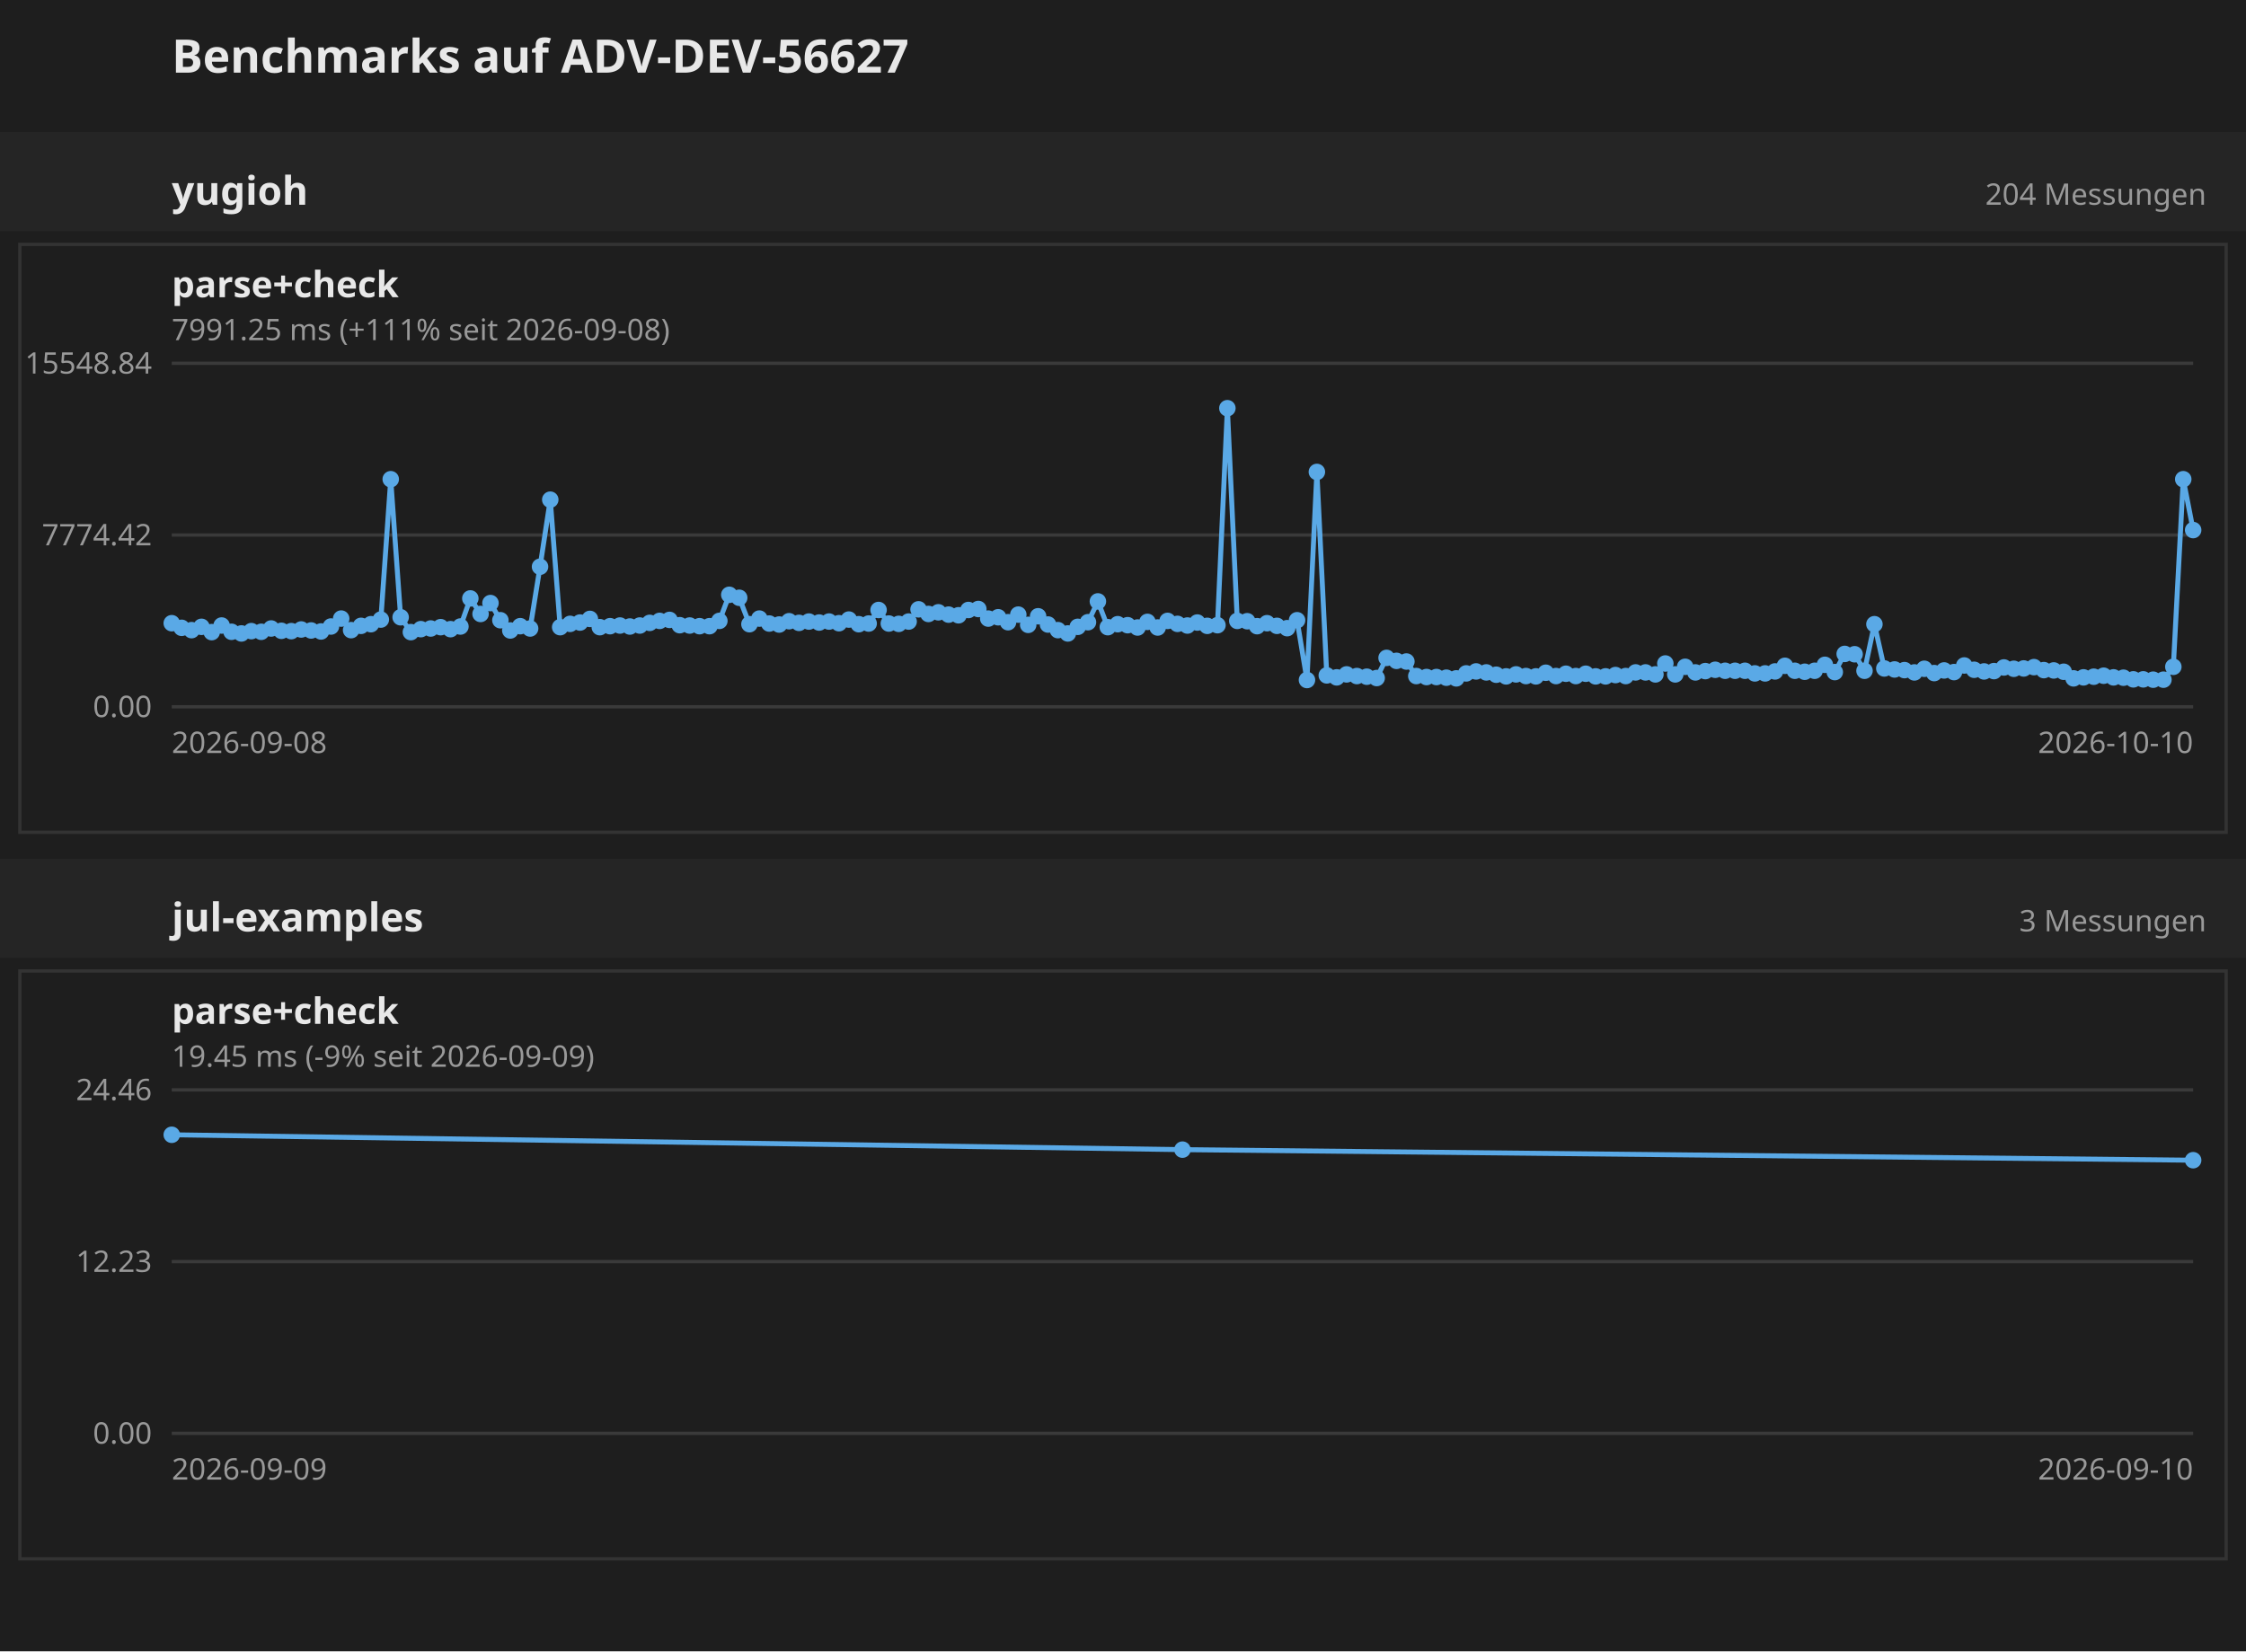
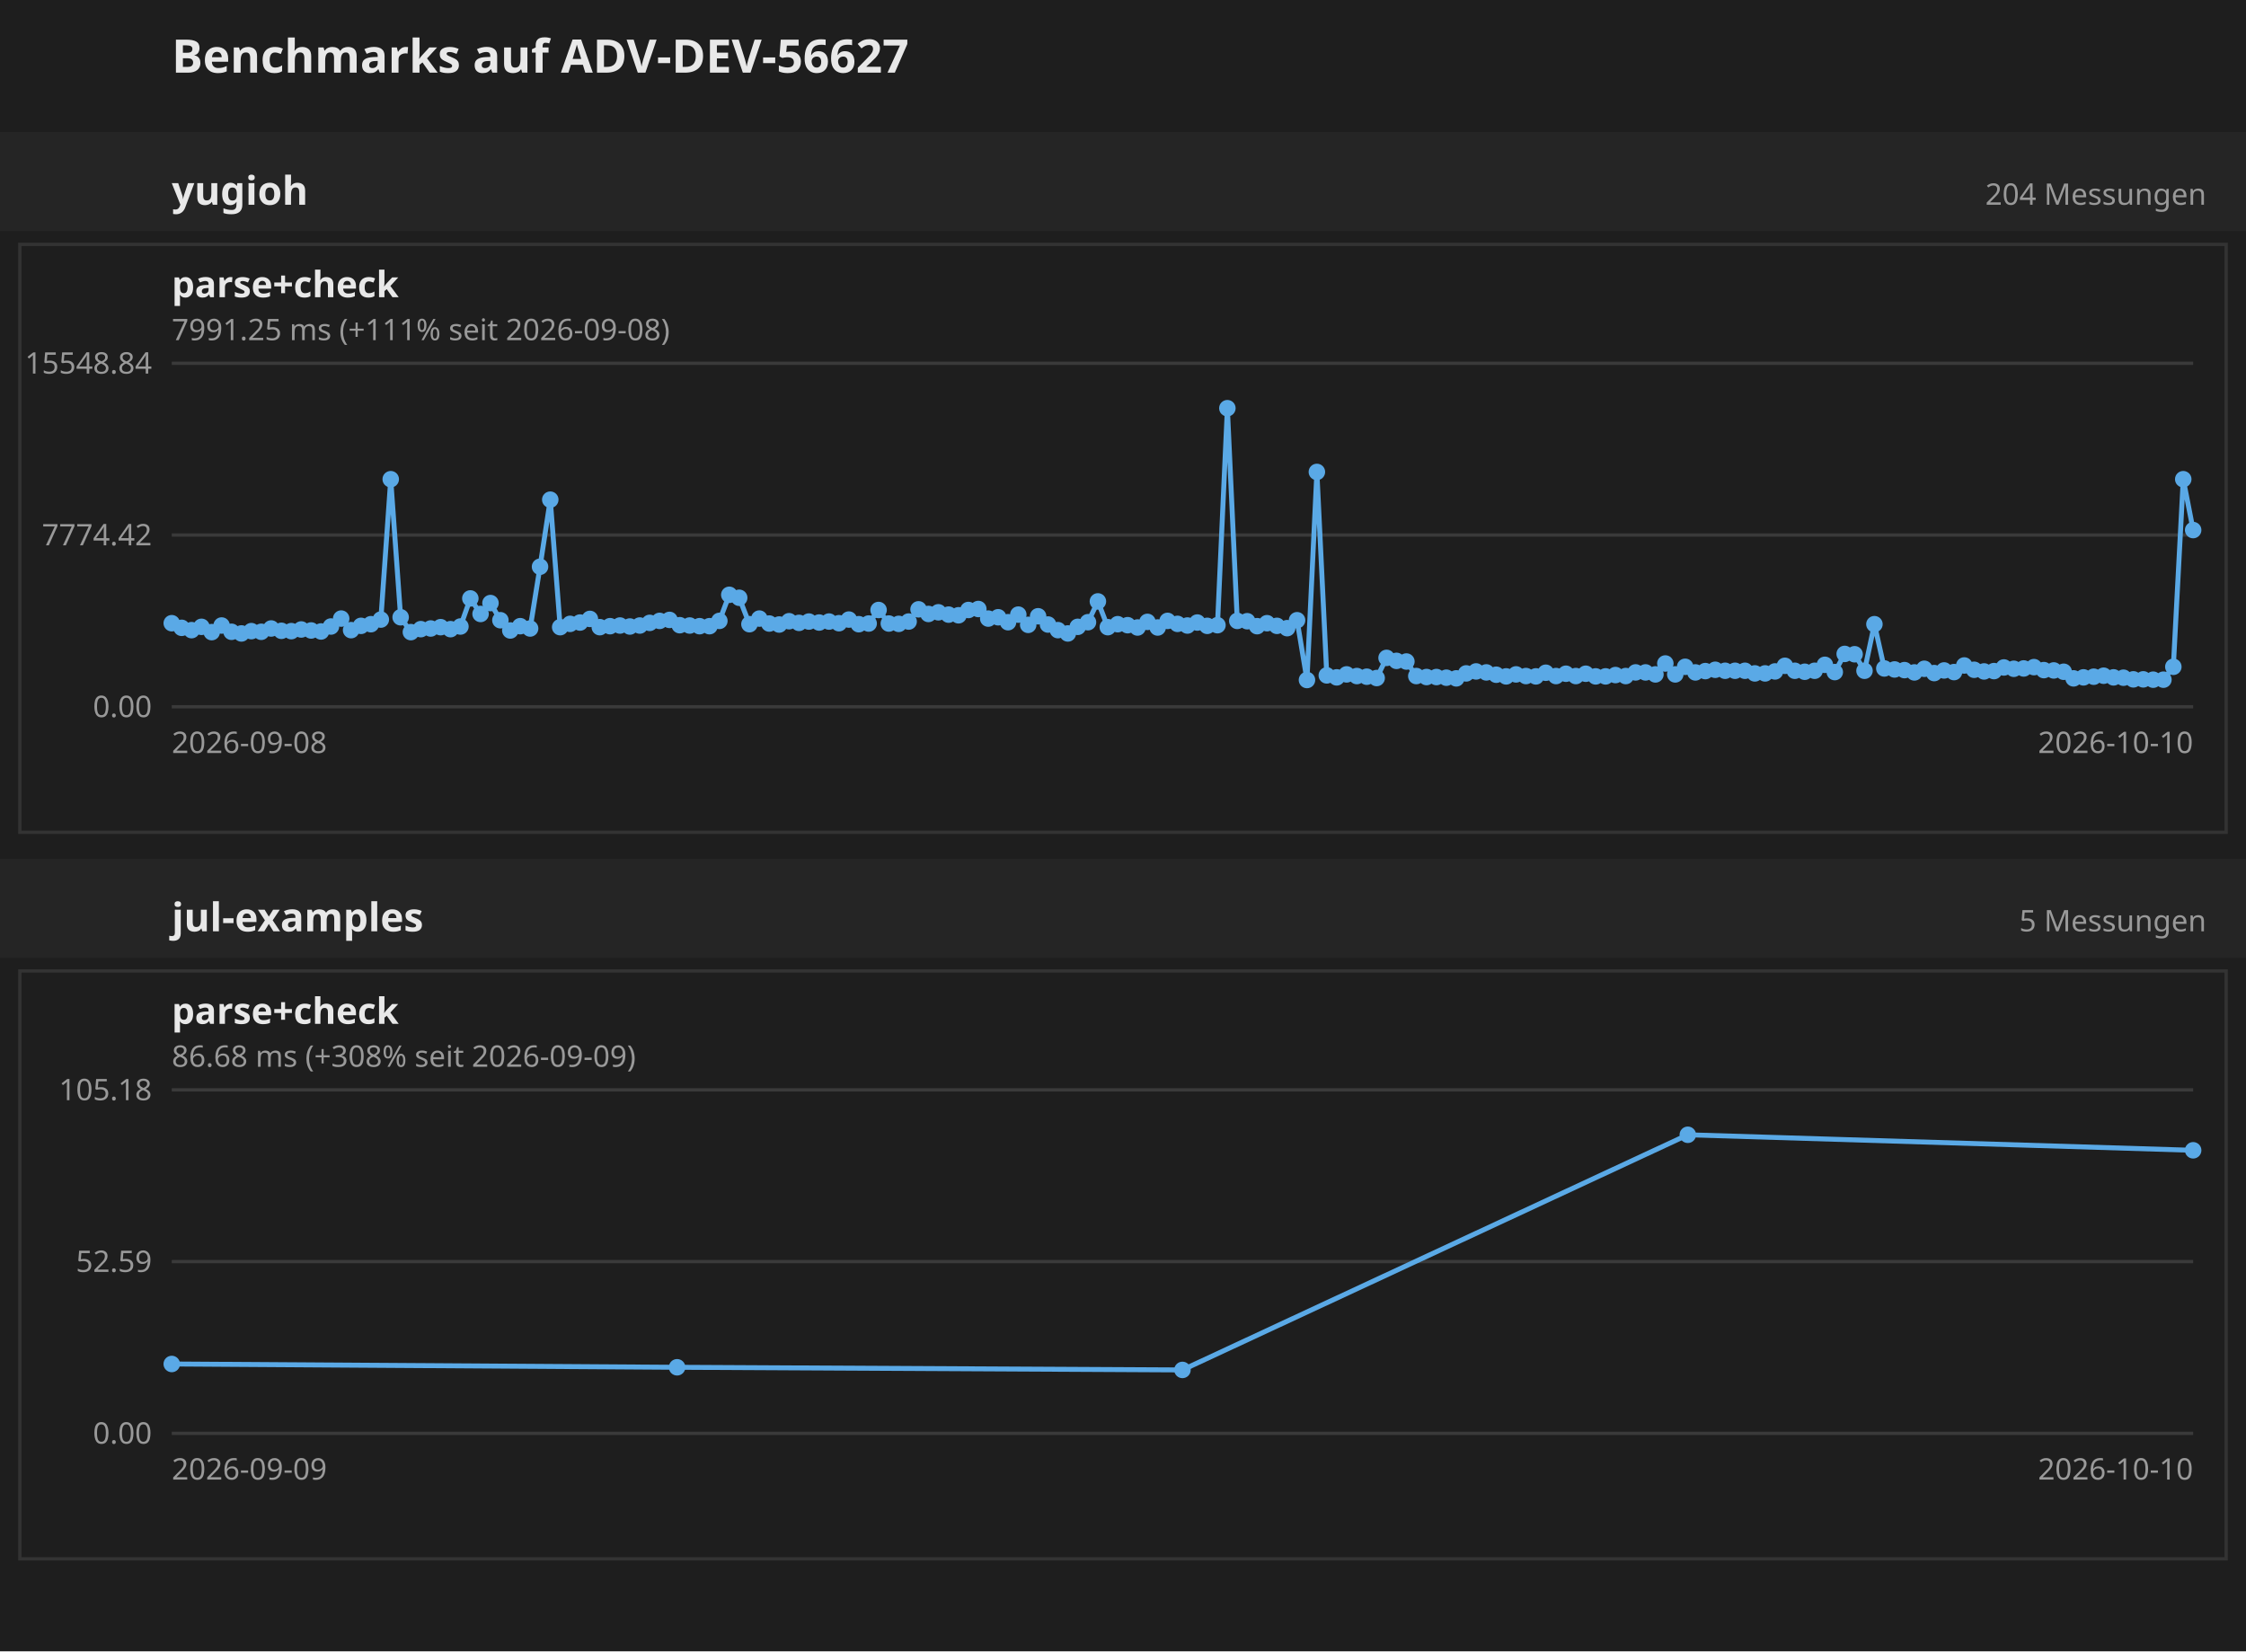
<svg xmlns="http://www.w3.org/2000/svg" width="680" height="500" font-family="sans-serif">
  <rect width="680" height="500" fill="#1e1e1e" />
  <text x="52" y="22" font-size="14" font-weight="bold" fill="#e8e8e8">Benchmarks auf ADV-DEV-56627</text>
  <g transform="translate(0 40)">
    <rect x="0" y="0" width="680" height="30" fill="#252525" />
    <text x="52" y="22" font-size="12" font-weight="bold" fill="#e8e8e8">yugioh</text>
    <text x="668" y="22" text-anchor="end" font-size="9" fill="#999">204 Messungen</text>
    <g transform="translate(0 30)">
      <g transform="translate(0 0)">
        <rect x="6" y="4" width="668" height="178" fill="none" stroke="#333" />
        <text x="52" y="20" font-size="11" font-weight="bold" fill="#e8e8e8">parse+check</text>
        <text x="52" y="33" font-size="9" fill="#999">7991.25 ms (+111% seit 2026-09-08)</text>
        <line x1="52" y1="144.0" x2="664" y2="144.0" stroke="#3a3a3a" />
        <text x="46" y="144.0" text-anchor="end" dominant-baseline="middle" font-size="9" fill="#999">0.00</text>
        <line x1="52" y1="92.0" x2="664" y2="92.0" stroke="#3a3a3a" />
        <text x="46" y="92.0" text-anchor="end" dominant-baseline="middle" font-size="9" fill="#999">7774.42</text>
        <line x1="52" y1="40.0" x2="664" y2="40.0" stroke="#3a3a3a" />
        <text x="46" y="40.0" text-anchor="end" dominant-baseline="middle" font-size="9" fill="#999">15548.84</text>
        <text x="52" y="158" font-size="9" fill="#999">2026-09-08</text>
        <text x="664" y="158" text-anchor="end" font-size="9" fill="#999">2026-10-10</text>
        <polyline fill="none" stroke="#5aa9e6" stroke-width="1.5" points="52.0,118.7 55.0,120.1 58.0,120.8 61.0,119.8 64.1,121.4 67.1,119.4 70.1,121.3 73.1,121.8 76.1,121.1 79.1,121.3 82.1,120.3 85.2,121.0 88.2,121.1 91.2,120.6 94.2,120.9 97.2,121.2 100.2,119.7 103.3,117.3 106.3,120.8 109.3,119.5 112.3,119.0 115.3,117.6 118.3,75.1 121.3,116.9 124.4,121.4 127.4,120.5 130.4,120.3 133.4,119.9 136.4,120.5 139.4,119.7 142.4,111.2 145.5,115.9 148.5,112.6 151.5,117.8 154.5,120.9 157.5,119.6 160.5,120.3 163.5,101.6 166.6,81.3 169.6,119.9 172.6,118.9 175.6,118.5 178.6,117.4 181.6,119.9 184.7,119.6 187.7,119.4 190.7,119.7 193.7,119.4 196.7,118.6 199.7,118.0 202.7,117.7 205.8,119.3 208.8,119.4 211.8,119.6 214.8,119.6 217.8,118.0 220.8,110.1 223.8,111.0 226.9,119.0 229.9,117.3 232.9,118.8 235.9,119.1 238.9,118.1 241.9,118.6 244.9,118.2 248.0,118.5 251.0,118.2 254.0,118.7 257.0,117.6 260.0,119.0 263.0,118.8 266.0,114.7 269.1,118.8 272.1,118.9 275.1,118.2 278.1,114.5 281.1,115.9 284.1,115.4 287.2,116.1 290.2,116.3 293.2,114.7 296.2,114.4 299.2,117.3 302.2,116.9 305.2,118.4 308.3,116.1 311.3,119.2 314.3,116.6 317.3,119.1 320.3,120.8 323.3,121.8 326.3,119.8 329.4,118.4 332.4,112.1 335.4,119.9 338.4,119.0 341.4,119.3 344.4,120.0 347.4,118.3 350.5,120.0 353.5,118.0 356.5,118.9 359.5,119.4 362.5,118.5 365.5,119.5 368.6,119.3 371.6,53.6 374.6,118.0 377.6,118.1 380.6,119.6 383.6,118.7 386.6,119.5 389.7,120.2 392.7,117.8 395.7,135.9 398.7,72.9 401.7,134.5 404.7,135.1 407.7,134.2 410.8,134.7 413.8,134.9 416.8,135.3 419.8,129.2 422.8,130.1 425.8,130.3 428.8,134.7 431.9,135.0 434.9,135.0 437.9,135.2 440.9,135.4 443.9,133.9 446.9,133.3 450.0,133.6 453.0,134.3 456.0,134.8 459.0,134.2 462.0,134.7 465.0,134.8 468.0,133.7 471.1,134.7 474.1,134.0 477.1,134.7 480.1,134.0 483.1,134.8 486.1,134.8 489.1,134.4 492.2,134.7 495.2,133.6 498.2,133.6 501.2,134.2 504.2,130.9 507.2,134.2 510.2,131.9 513.3,133.6 516.3,133.2 519.3,132.8 522.3,133.1 525.3,133.1 528.3,133.1 531.3,133.9 534.4,133.9 537.4,133.3 540.4,131.6 543.4,133.1 546.4,133.4 549.4,133.1 552.5,131.3 555.5,133.5 558.5,128.0 561.5,128.1 564.5,133.1 567.5,119.0 570.5,132.4 573.6,132.7 576.6,132.9 579.6,133.6 582.6,132.5 585.6,133.8 588.6,133.0 591.6,133.5 594.7,131.5 597.7,132.8 600.7,133.3 603.7,133.2 606.7,132.1 609.7,132.5 612.7,132.4 615.8,132.0 618.8,132.9 621.8,133.0 624.8,133.4 627.8,135.4 630.8,135.1 633.9,134.9 636.9,134.6 639.9,135.1 642.9,135.2 645.9,135.7 648.9,135.7 651.9,135.8 655.0,135.8 658.0,131.9 661.0,75.1 664.0,90.5" />
        <circle cx="52.0" cy="118.7" r="2.5" fill="#5aa9e6" />
        <circle cx="55.0" cy="120.1" r="2.5" fill="#5aa9e6" />
        <circle cx="58.0" cy="120.8" r="2.5" fill="#5aa9e6" />
        <circle cx="61.0" cy="119.8" r="2.5" fill="#5aa9e6" />
        <circle cx="64.1" cy="121.4" r="2.5" fill="#5aa9e6" />
        <circle cx="67.1" cy="119.4" r="2.5" fill="#5aa9e6" />
        <circle cx="70.1" cy="121.3" r="2.5" fill="#5aa9e6" />
        <circle cx="73.1" cy="121.8" r="2.5" fill="#5aa9e6" />
        <circle cx="76.1" cy="121.1" r="2.5" fill="#5aa9e6" />
        <circle cx="79.1" cy="121.3" r="2.5" fill="#5aa9e6" />
        <circle cx="82.1" cy="120.3" r="2.5" fill="#5aa9e6" />
        <circle cx="85.2" cy="121.0" r="2.5" fill="#5aa9e6" />
        <circle cx="88.2" cy="121.1" r="2.5" fill="#5aa9e6" />
        <circle cx="91.2" cy="120.6" r="2.5" fill="#5aa9e6" />
        <circle cx="94.2" cy="120.9" r="2.5" fill="#5aa9e6" />
        <circle cx="97.2" cy="121.2" r="2.5" fill="#5aa9e6" />
        <circle cx="100.2" cy="119.7" r="2.5" fill="#5aa9e6" />
        <circle cx="103.3" cy="117.3" r="2.5" fill="#5aa9e6" />
        <circle cx="106.3" cy="120.8" r="2.5" fill="#5aa9e6" />
        <circle cx="109.3" cy="119.5" r="2.5" fill="#5aa9e6" />
        <circle cx="112.3" cy="119.0" r="2.5" fill="#5aa9e6" />
        <circle cx="115.3" cy="117.6" r="2.5" fill="#5aa9e6" />
        <circle cx="118.3" cy="75.1" r="2.5" fill="#5aa9e6" />
        <circle cx="121.3" cy="116.9" r="2.5" fill="#5aa9e6" />
        <circle cx="124.4" cy="121.4" r="2.5" fill="#5aa9e6" />
        <circle cx="127.4" cy="120.5" r="2.5" fill="#5aa9e6" />
        <circle cx="130.4" cy="120.3" r="2.5" fill="#5aa9e6" />
        <circle cx="133.4" cy="119.9" r="2.5" fill="#5aa9e6" />
        <circle cx="136.4" cy="120.5" r="2.5" fill="#5aa9e6" />
        <circle cx="139.4" cy="119.7" r="2.5" fill="#5aa9e6" />
        <circle cx="142.4" cy="111.2" r="2.5" fill="#5aa9e6" />
        <circle cx="145.5" cy="115.9" r="2.5" fill="#5aa9e6" />
        <circle cx="148.5" cy="112.6" r="2.5" fill="#5aa9e6" />
        <circle cx="151.5" cy="117.8" r="2.5" fill="#5aa9e6" />
        <circle cx="154.5" cy="120.9" r="2.5" fill="#5aa9e6" />
        <circle cx="157.5" cy="119.6" r="2.5" fill="#5aa9e6" />
        <circle cx="160.5" cy="120.3" r="2.5" fill="#5aa9e6" />
        <circle cx="163.5" cy="101.6" r="2.5" fill="#5aa9e6" />
        <circle cx="166.6" cy="81.3" r="2.5" fill="#5aa9e6" />
        <circle cx="169.6" cy="119.9" r="2.5" fill="#5aa9e6" />
        <circle cx="172.6" cy="118.9" r="2.5" fill="#5aa9e6" />
        <circle cx="175.6" cy="118.5" r="2.5" fill="#5aa9e6" />
        <circle cx="178.6" cy="117.4" r="2.5" fill="#5aa9e6" />
        <circle cx="181.6" cy="119.9" r="2.5" fill="#5aa9e6" />
        <circle cx="184.7" cy="119.6" r="2.5" fill="#5aa9e6" />
        <circle cx="187.7" cy="119.4" r="2.5" fill="#5aa9e6" />
        <circle cx="190.7" cy="119.7" r="2.5" fill="#5aa9e6" />
        <circle cx="193.7" cy="119.4" r="2.5" fill="#5aa9e6" />
        <circle cx="196.7" cy="118.6" r="2.5" fill="#5aa9e6" />
        <circle cx="199.7" cy="118.0" r="2.5" fill="#5aa9e6" />
        <circle cx="202.7" cy="117.7" r="2.5" fill="#5aa9e6" />
        <circle cx="205.8" cy="119.3" r="2.5" fill="#5aa9e6" />
        <circle cx="208.8" cy="119.4" r="2.5" fill="#5aa9e6" />
        <circle cx="211.8" cy="119.6" r="2.5" fill="#5aa9e6" />
        <circle cx="214.8" cy="119.6" r="2.5" fill="#5aa9e6" />
        <circle cx="217.8" cy="118.0" r="2.5" fill="#5aa9e6" />
        <circle cx="220.8" cy="110.1" r="2.5" fill="#5aa9e6" />
        <circle cx="223.8" cy="111.0" r="2.5" fill="#5aa9e6" />
        <circle cx="226.9" cy="119.0" r="2.5" fill="#5aa9e6" />
        <circle cx="229.9" cy="117.3" r="2.5" fill="#5aa9e6" />
        <circle cx="232.9" cy="118.8" r="2.5" fill="#5aa9e6" />
        <circle cx="235.9" cy="119.1" r="2.5" fill="#5aa9e6" />
        <circle cx="238.9" cy="118.1" r="2.5" fill="#5aa9e6" />
        <circle cx="241.9" cy="118.6" r="2.5" fill="#5aa9e6" />
        <circle cx="244.9" cy="118.2" r="2.5" fill="#5aa9e6" />
        <circle cx="248.0" cy="118.5" r="2.5" fill="#5aa9e6" />
        <circle cx="251.0" cy="118.2" r="2.5" fill="#5aa9e6" />
        <circle cx="254.0" cy="118.7" r="2.5" fill="#5aa9e6" />
        <circle cx="257.0" cy="117.6" r="2.5" fill="#5aa9e6" />
        <circle cx="260.0" cy="119.0" r="2.5" fill="#5aa9e6" />
        <circle cx="263.0" cy="118.8" r="2.5" fill="#5aa9e6" />
        <circle cx="266.0" cy="114.7" r="2.5" fill="#5aa9e6" />
        <circle cx="269.1" cy="118.8" r="2.5" fill="#5aa9e6" />
        <circle cx="272.1" cy="118.9" r="2.5" fill="#5aa9e6" />
        <circle cx="275.1" cy="118.2" r="2.5" fill="#5aa9e6" />
        <circle cx="278.1" cy="114.5" r="2.5" fill="#5aa9e6" />
        <circle cx="281.1" cy="115.9" r="2.5" fill="#5aa9e6" />
        <circle cx="284.1" cy="115.4" r="2.5" fill="#5aa9e6" />
        <circle cx="287.2" cy="116.1" r="2.5" fill="#5aa9e6" />
        <circle cx="290.2" cy="116.3" r="2.5" fill="#5aa9e6" />
        <circle cx="293.2" cy="114.7" r="2.5" fill="#5aa9e6" />
        <circle cx="296.2" cy="114.4" r="2.5" fill="#5aa9e6" />
        <circle cx="299.2" cy="117.3" r="2.5" fill="#5aa9e6" />
        <circle cx="302.2" cy="116.9" r="2.5" fill="#5aa9e6" />
        <circle cx="305.2" cy="118.4" r="2.5" fill="#5aa9e6" />
        <circle cx="308.3" cy="116.1" r="2.5" fill="#5aa9e6" />
        <circle cx="311.3" cy="119.2" r="2.5" fill="#5aa9e6" />
        <circle cx="314.3" cy="116.6" r="2.5" fill="#5aa9e6" />
        <circle cx="317.3" cy="119.1" r="2.5" fill="#5aa9e6" />
        <circle cx="320.3" cy="120.8" r="2.5" fill="#5aa9e6" />
        <circle cx="323.3" cy="121.8" r="2.5" fill="#5aa9e6" />
        <circle cx="326.3" cy="119.8" r="2.5" fill="#5aa9e6" />
        <circle cx="329.4" cy="118.4" r="2.5" fill="#5aa9e6" />
        <circle cx="332.4" cy="112.1" r="2.5" fill="#5aa9e6" />
        <circle cx="335.4" cy="119.9" r="2.5" fill="#5aa9e6" />
        <circle cx="338.4" cy="119.0" r="2.5" fill="#5aa9e6" />
        <circle cx="341.4" cy="119.3" r="2.5" fill="#5aa9e6" />
        <circle cx="344.4" cy="120.0" r="2.5" fill="#5aa9e6" />
        <circle cx="347.4" cy="118.3" r="2.5" fill="#5aa9e6" />
        <circle cx="350.5" cy="120.0" r="2.5" fill="#5aa9e6" />
        <circle cx="353.5" cy="118.0" r="2.5" fill="#5aa9e6" />
        <circle cx="356.5" cy="118.9" r="2.5" fill="#5aa9e6" />
        <circle cx="359.5" cy="119.4" r="2.5" fill="#5aa9e6" />
        <circle cx="362.5" cy="118.5" r="2.5" fill="#5aa9e6" />
        <circle cx="365.5" cy="119.5" r="2.5" fill="#5aa9e6" />
        <circle cx="368.6" cy="119.3" r="2.5" fill="#5aa9e6" />
        <circle cx="371.6" cy="53.6" r="2.5" fill="#5aa9e6" />
        <circle cx="374.6" cy="118.0" r="2.5" fill="#5aa9e6" />
        <circle cx="377.6" cy="118.1" r="2.5" fill="#5aa9e6" />
        <circle cx="380.6" cy="119.6" r="2.5" fill="#5aa9e6" />
        <circle cx="383.6" cy="118.7" r="2.5" fill="#5aa9e6" />
        <circle cx="386.6" cy="119.5" r="2.5" fill="#5aa9e6" />
        <circle cx="389.7" cy="120.2" r="2.5" fill="#5aa9e6" />
        <circle cx="392.7" cy="117.8" r="2.5" fill="#5aa9e6" />
        <circle cx="395.7" cy="135.9" r="2.5" fill="#5aa9e6" />
        <circle cx="398.7" cy="72.9" r="2.5" fill="#5aa9e6" />
        <circle cx="401.7" cy="134.5" r="2.5" fill="#5aa9e6" />
        <circle cx="404.7" cy="135.1" r="2.5" fill="#5aa9e6" />
        <circle cx="407.7" cy="134.2" r="2.5" fill="#5aa9e6" />
        <circle cx="410.8" cy="134.7" r="2.5" fill="#5aa9e6" />
        <circle cx="413.8" cy="134.9" r="2.5" fill="#5aa9e6" />
        <circle cx="416.8" cy="135.3" r="2.5" fill="#5aa9e6" />
        <circle cx="419.8" cy="129.2" r="2.5" fill="#5aa9e6" />
        <circle cx="422.8" cy="130.1" r="2.5" fill="#5aa9e6" />
        <circle cx="425.8" cy="130.3" r="2.5" fill="#5aa9e6" />
        <circle cx="428.8" cy="134.7" r="2.5" fill="#5aa9e6" />
        <circle cx="431.9" cy="135.0" r="2.5" fill="#5aa9e6" />
        <circle cx="434.9" cy="135.0" r="2.5" fill="#5aa9e6" />
        <circle cx="437.9" cy="135.2" r="2.5" fill="#5aa9e6" />
        <circle cx="440.9" cy="135.4" r="2.5" fill="#5aa9e6" />
        <circle cx="443.9" cy="133.9" r="2.5" fill="#5aa9e6" />
        <circle cx="446.9" cy="133.3" r="2.5" fill="#5aa9e6" />
        <circle cx="450.0" cy="133.6" r="2.5" fill="#5aa9e6" />
        <circle cx="453.0" cy="134.3" r="2.5" fill="#5aa9e6" />
        <circle cx="456.0" cy="134.8" r="2.5" fill="#5aa9e6" />
        <circle cx="459.0" cy="134.2" r="2.5" fill="#5aa9e6" />
        <circle cx="462.0" cy="134.7" r="2.5" fill="#5aa9e6" />
        <circle cx="465.0" cy="134.8" r="2.5" fill="#5aa9e6" />
        <circle cx="468.0" cy="133.7" r="2.5" fill="#5aa9e6" />
        <circle cx="471.1" cy="134.7" r="2.5" fill="#5aa9e6" />
        <circle cx="474.1" cy="134.0" r="2.5" fill="#5aa9e6" />
        <circle cx="477.1" cy="134.7" r="2.5" fill="#5aa9e6" />
        <circle cx="480.1" cy="134.0" r="2.5" fill="#5aa9e6" />
        <circle cx="483.1" cy="134.8" r="2.5" fill="#5aa9e6" />
        <circle cx="486.1" cy="134.8" r="2.5" fill="#5aa9e6" />
        <circle cx="489.1" cy="134.4" r="2.5" fill="#5aa9e6" />
        <circle cx="492.2" cy="134.7" r="2.5" fill="#5aa9e6" />
        <circle cx="495.2" cy="133.6" r="2.5" fill="#5aa9e6" />
        <circle cx="498.2" cy="133.6" r="2.5" fill="#5aa9e6" />
        <circle cx="501.2" cy="134.2" r="2.5" fill="#5aa9e6" />
        <circle cx="504.2" cy="130.9" r="2.5" fill="#5aa9e6" />
        <circle cx="507.2" cy="134.2" r="2.5" fill="#5aa9e6" />
        <circle cx="510.2" cy="131.9" r="2.5" fill="#5aa9e6" />
        <circle cx="513.3" cy="133.6" r="2.5" fill="#5aa9e6" />
        <circle cx="516.3" cy="133.2" r="2.5" fill="#5aa9e6" />
        <circle cx="519.3" cy="132.8" r="2.5" fill="#5aa9e6" />
        <circle cx="522.3" cy="133.1" r="2.5" fill="#5aa9e6" />
        <circle cx="525.3" cy="133.1" r="2.5" fill="#5aa9e6" />
        <circle cx="528.3" cy="133.1" r="2.5" fill="#5aa9e6" />
        <circle cx="531.3" cy="133.9" r="2.5" fill="#5aa9e6" />
        <circle cx="534.4" cy="133.9" r="2.5" fill="#5aa9e6" />
        <circle cx="537.4" cy="133.3" r="2.5" fill="#5aa9e6" />
        <circle cx="540.4" cy="131.6" r="2.5" fill="#5aa9e6" />
        <circle cx="543.4" cy="133.1" r="2.5" fill="#5aa9e6" />
        <circle cx="546.4" cy="133.4" r="2.5" fill="#5aa9e6" />
        <circle cx="549.4" cy="133.1" r="2.5" fill="#5aa9e6" />
        <circle cx="552.5" cy="131.3" r="2.5" fill="#5aa9e6" />
        <circle cx="555.5" cy="133.5" r="2.5" fill="#5aa9e6" />
        <circle cx="558.5" cy="128.0" r="2.5" fill="#5aa9e6" />
        <circle cx="561.5" cy="128.1" r="2.5" fill="#5aa9e6" />
        <circle cx="564.5" cy="133.1" r="2.5" fill="#5aa9e6" />
        <circle cx="567.5" cy="119.0" r="2.5" fill="#5aa9e6" />
        <circle cx="570.5" cy="132.4" r="2.5" fill="#5aa9e6" />
        <circle cx="573.6" cy="132.7" r="2.5" fill="#5aa9e6" />
        <circle cx="576.6" cy="132.9" r="2.5" fill="#5aa9e6" />
        <circle cx="579.6" cy="133.6" r="2.5" fill="#5aa9e6" />
        <circle cx="582.6" cy="132.5" r="2.5" fill="#5aa9e6" />
        <circle cx="585.6" cy="133.8" r="2.5" fill="#5aa9e6" />
        <circle cx="588.6" cy="133.0" r="2.5" fill="#5aa9e6" />
        <circle cx="591.6" cy="133.5" r="2.5" fill="#5aa9e6" />
        <circle cx="594.7" cy="131.5" r="2.5" fill="#5aa9e6" />
        <circle cx="597.7" cy="132.8" r="2.5" fill="#5aa9e6" />
        <circle cx="600.7" cy="133.3" r="2.5" fill="#5aa9e6" />
        <circle cx="603.7" cy="133.2" r="2.5" fill="#5aa9e6" />
        <circle cx="606.7" cy="132.1" r="2.5" fill="#5aa9e6" />
        <circle cx="609.7" cy="132.5" r="2.5" fill="#5aa9e6" />
        <circle cx="612.7" cy="132.4" r="2.5" fill="#5aa9e6" />
        <circle cx="615.8" cy="132.0" r="2.5" fill="#5aa9e6" />
        <circle cx="618.8" cy="132.9" r="2.5" fill="#5aa9e6" />
        <circle cx="621.8" cy="133.0" r="2.5" fill="#5aa9e6" />
        <circle cx="624.8" cy="133.4" r="2.5" fill="#5aa9e6" />
        <circle cx="627.8" cy="135.4" r="2.5" fill="#5aa9e6" />
        <circle cx="630.8" cy="135.1" r="2.5" fill="#5aa9e6" />
        <circle cx="633.9" cy="134.9" r="2.5" fill="#5aa9e6" />
        <circle cx="636.9" cy="134.6" r="2.5" fill="#5aa9e6" />
        <circle cx="639.9" cy="135.1" r="2.5" fill="#5aa9e6" />
        <circle cx="642.9" cy="135.2" r="2.5" fill="#5aa9e6" />
        <circle cx="645.9" cy="135.7" r="2.5" fill="#5aa9e6" />
        <circle cx="648.9" cy="135.7" r="2.5" fill="#5aa9e6" />
        <circle cx="651.9" cy="135.8" r="2.5" fill="#5aa9e6" />
        <circle cx="655.0" cy="135.8" r="2.5" fill="#5aa9e6" />
        <circle cx="658.0" cy="131.9" r="2.5" fill="#5aa9e6" />
        <circle cx="661.0" cy="75.1" r="2.5" fill="#5aa9e6" />
        <circle cx="664.0" cy="90.5" r="2.5" fill="#5aa9e6" />
      </g>
    </g>
  </g>
  <g transform="translate(0 260)">
    <rect x="0" y="0" width="680" height="30" fill="#252525" />
    <text x="52" y="22" font-size="12" font-weight="bold" fill="#e8e8e8">jul-examples</text>
-     <text x="668" y="22" text-anchor="end" font-size="9" fill="#999">3 Messungen</text>
+     <text x="668" y="22" text-anchor="end" font-size="9" fill="#999">5 Messungen</text>
    <g transform="translate(0 30)">
      <g transform="translate(0 0)">
        <rect x="6" y="4" width="668" height="178" fill="none" stroke="#333" />
        <text x="52" y="20" font-size="11" font-weight="bold" fill="#e8e8e8">parse+check</text>
-         <text x="52" y="33" font-size="9" fill="#999">19.45 ms (-9% seit 2026-09-09)</text>
+         <text x="52" y="33" font-size="9" fill="#999">86.68 ms (+308% seit 2026-09-09)</text>
        <line x1="52" y1="144.0" x2="664" y2="144.0" stroke="#3a3a3a" />
        <text x="46" y="144.0" text-anchor="end" dominant-baseline="middle" font-size="9" fill="#999">0.00</text>
        <line x1="52" y1="92.0" x2="664" y2="92.0" stroke="#3a3a3a" />
-         <text x="46" y="92.0" text-anchor="end" dominant-baseline="middle" font-size="9" fill="#999">12.23</text>
+         <text x="46" y="92.0" text-anchor="end" dominant-baseline="middle" font-size="9" fill="#999">52.59</text>
        <line x1="52" y1="40.0" x2="664" y2="40.0" stroke="#3a3a3a" />
-         <text x="46" y="40.0" text-anchor="end" dominant-baseline="middle" font-size="9" fill="#999">24.46</text>
+         <text x="46" y="40.0" text-anchor="end" dominant-baseline="middle" font-size="9" fill="#999">105.18</text>
        <text x="52" y="158" font-size="9" fill="#999">2026-09-09</text>
-         <text x="664" y="158" text-anchor="end" font-size="9" fill="#999">2026-09-10</text>
-         <polyline fill="none" stroke="#5aa9e6" stroke-width="1.5" points="52.0,53.6 358.0,58.1 664.0,61.3" />
-         <circle cx="52.0" cy="53.6" r="2.5" fill="#5aa9e6" />
-         <circle cx="358.0" cy="58.1" r="2.5" fill="#5aa9e6" />
-         <circle cx="664.0" cy="61.3" r="2.5" fill="#5aa9e6" />
+         <text x="664" y="158" text-anchor="end" font-size="9" fill="#999">2026-10-10</text>
+         <polyline fill="none" stroke="#5aa9e6" stroke-width="1.5" points="52.0,123.0 205.0,124.0 358.0,124.8 511.0,53.6 664.0,58.3" />
+         <circle cx="52.0" cy="123.0" r="2.5" fill="#5aa9e6" />
+         <circle cx="205.0" cy="124.0" r="2.5" fill="#5aa9e6" />
+         <circle cx="358.0" cy="124.8" r="2.5" fill="#5aa9e6" />
+         <circle cx="511.0" cy="53.6" r="2.5" fill="#5aa9e6" />
+         <circle cx="664.0" cy="58.3" r="2.5" fill="#5aa9e6" />
      </g>
    </g>
  </g>
</svg>
